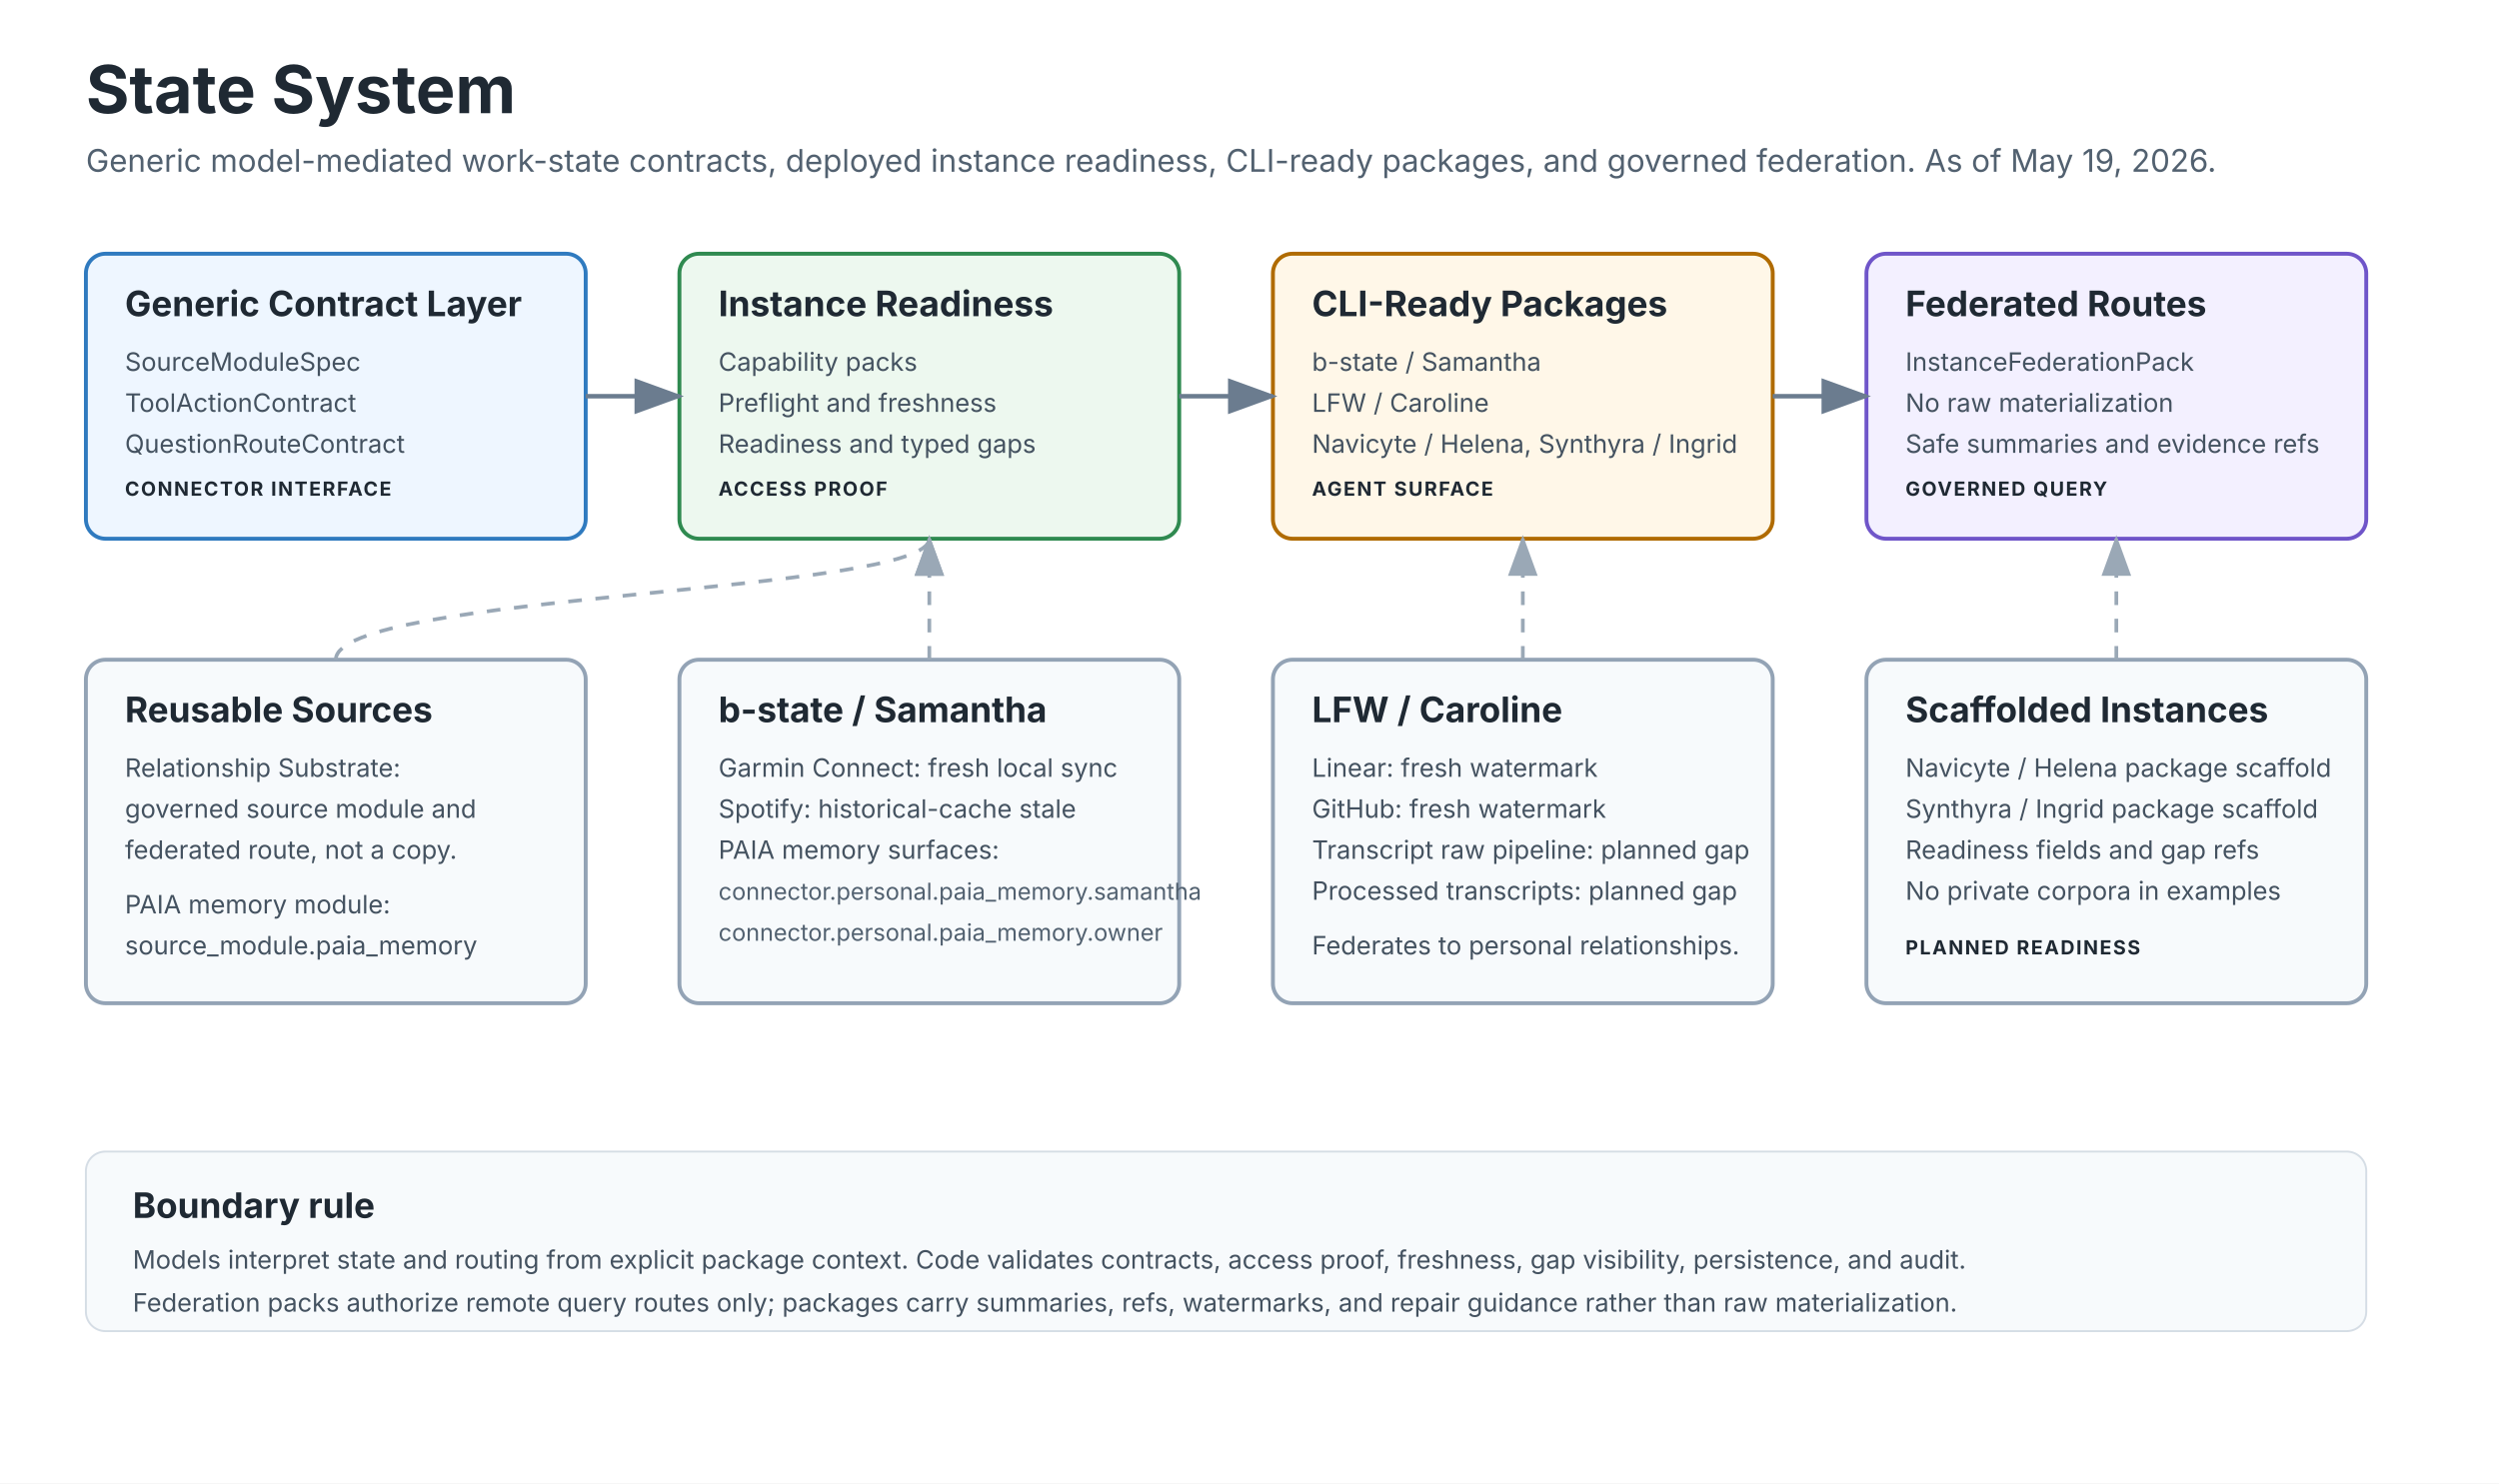
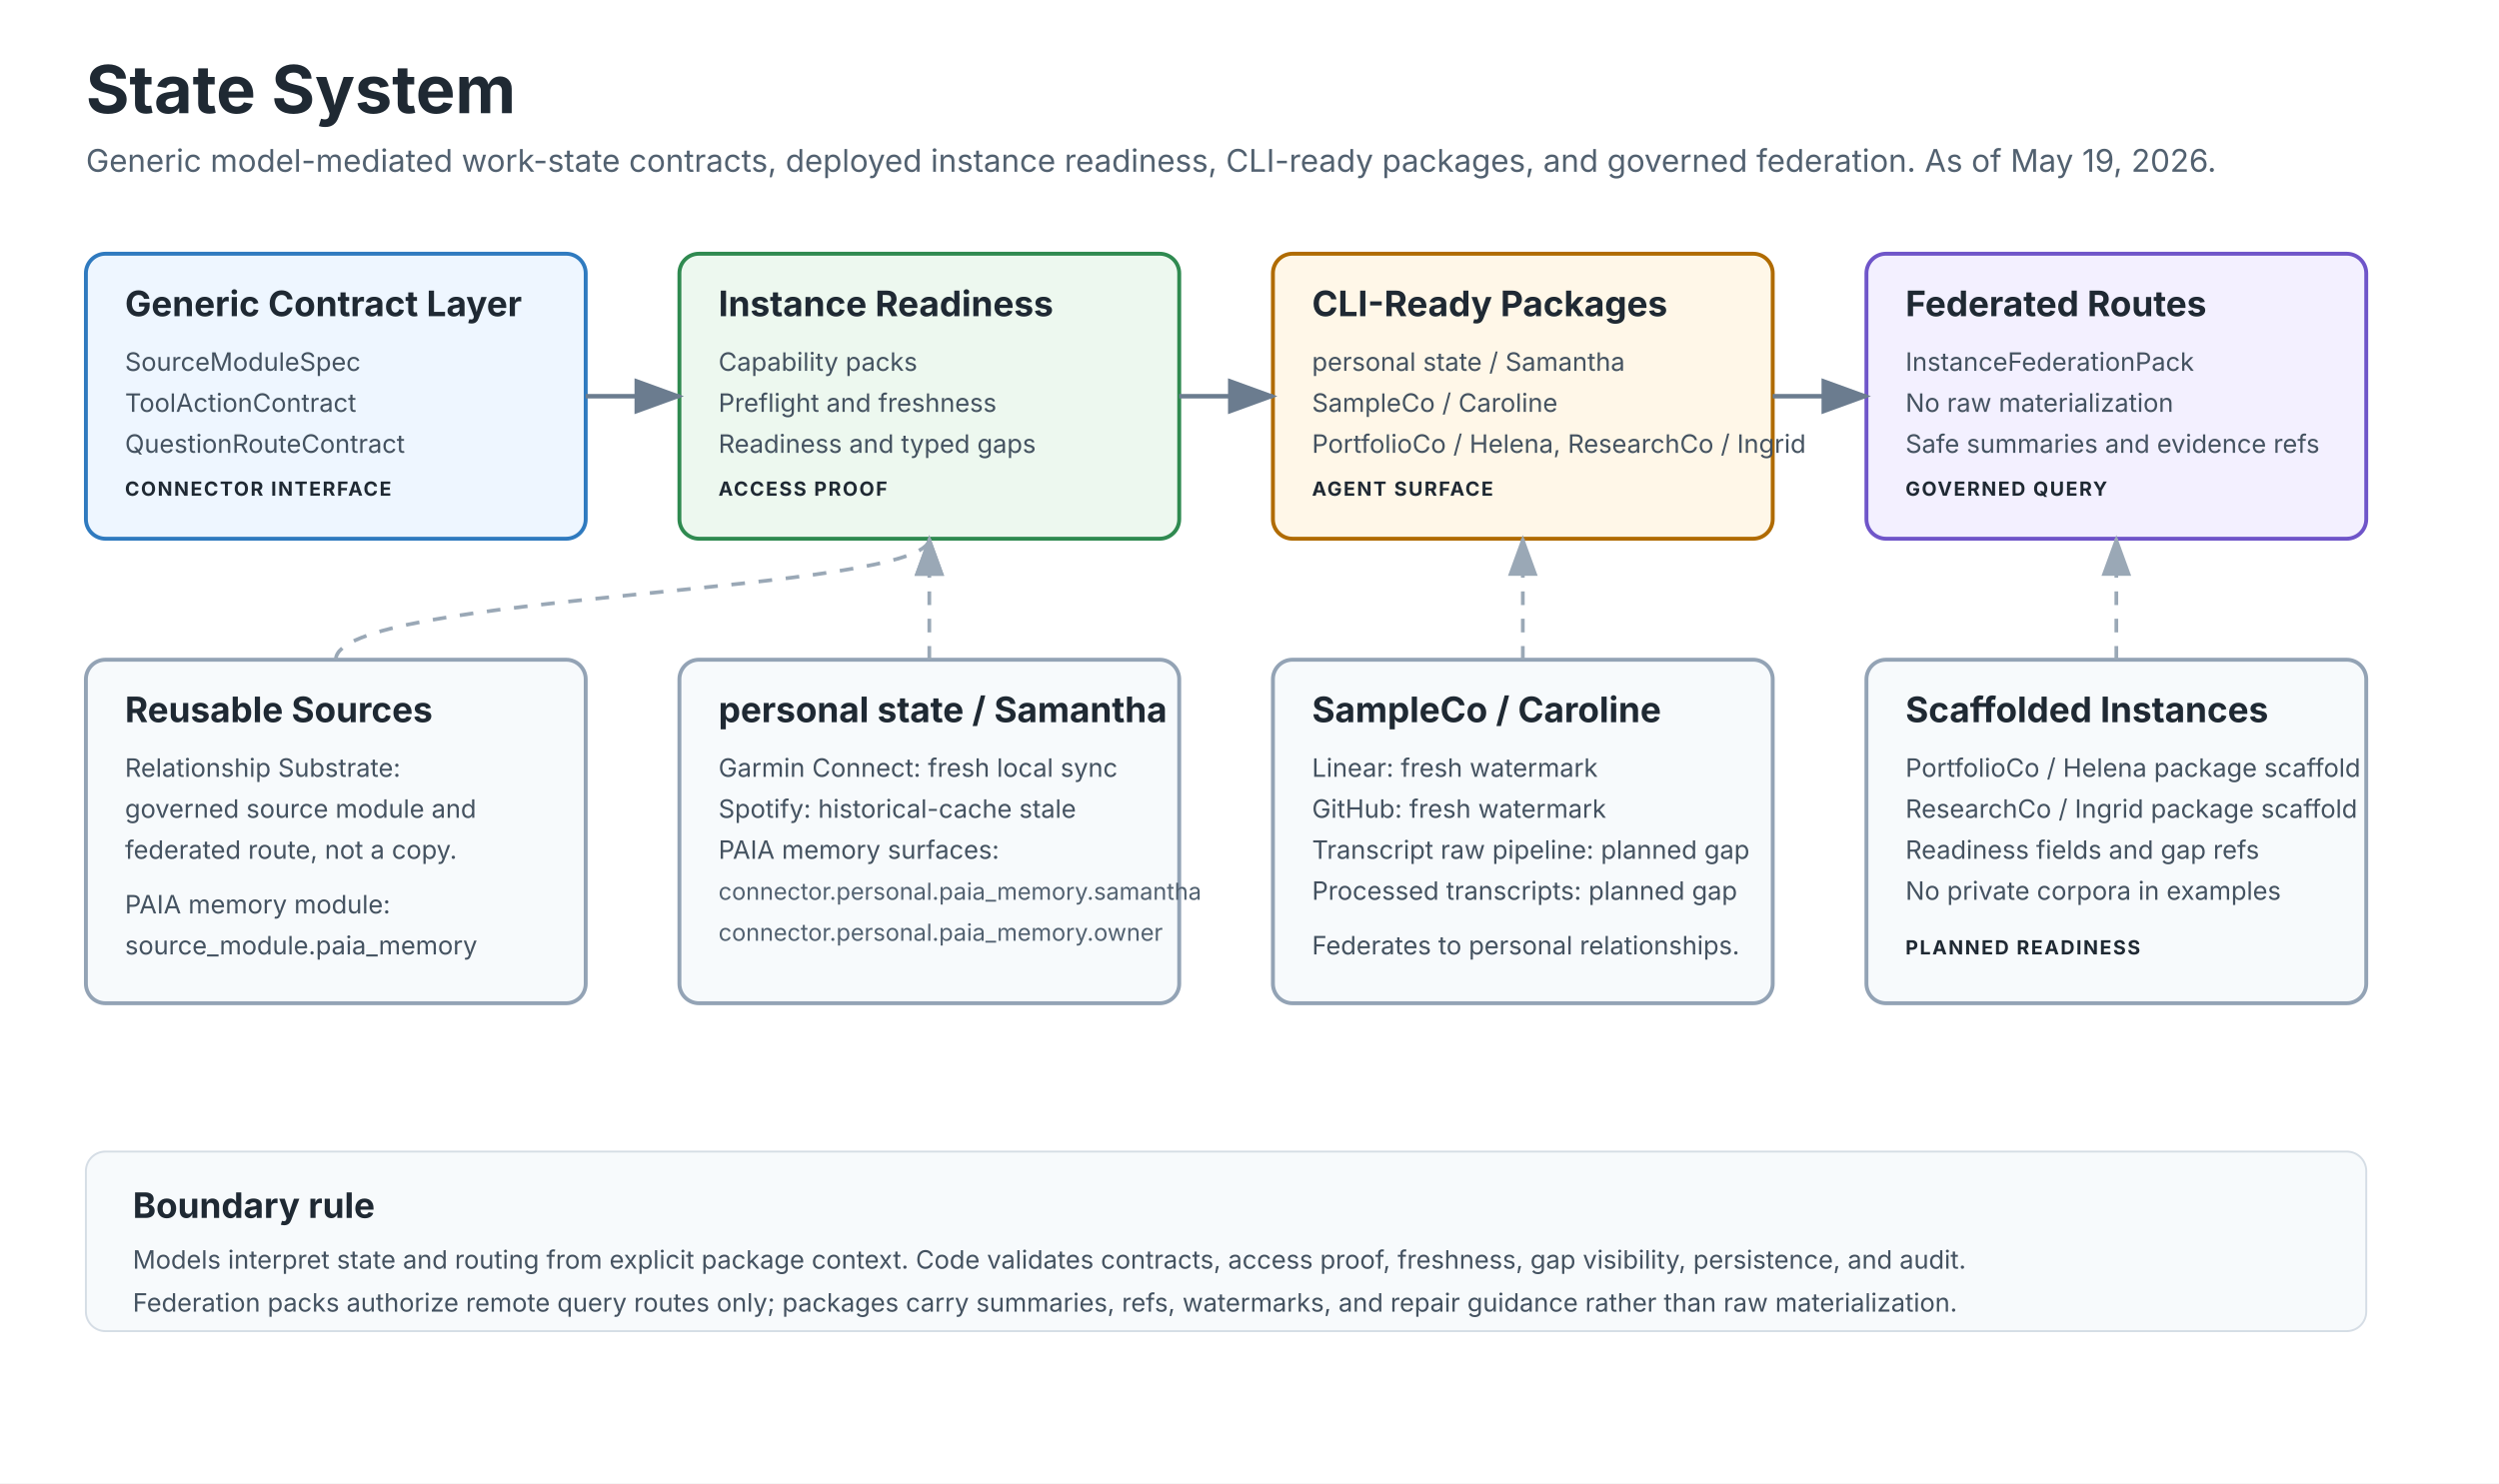
<svg xmlns="http://www.w3.org/2000/svg" viewBox="0 0 1280 760" role="img" aria-labelledby="title desc">
  <style>
    text { font-family: -apple-system, BlinkMacSystemFont, "Segoe UI", sans-serif; fill: #1f2933; }
    .title { font-size: 34px; font-weight: 700; }
    .subtitle { font-size: 16px; fill: #526170; }
    .label { font-size: 18px; font-weight: 700; }
    .body { font-size: 13px; fill: #445260; }
    .small { font-size: 12px; fill: #526170; }
    .badge { font-size: 10px; font-weight: 700; letter-spacing: .08em; }
    .box { stroke-width: 2; rx: 10; }
    .arrow { fill: none; stroke: #6b7c8f; stroke-width: 2.3; marker-end: url(#arrow); }
    .soft-arrow { fill: none; stroke: #9aa8b6; stroke-width: 1.9; stroke-dasharray: 7 7; marker-end: url(#softArrow); }
  </style>
  <defs>
    <marker id="arrow" markerWidth="11" markerHeight="8" refX="10" refY="4" orient="auto">
      <path d="M0,0 L11,4 L0,8 Z" fill="#6b7c8f" />
    </marker>
    <marker id="softArrow" markerWidth="11" markerHeight="8" refX="10" refY="4" orient="auto">
      <path d="M0,0 L11,4 L0,8 Z" fill="#9aa8b6" />
    </marker>
  </defs>
  <rect width="1280" height="760" fill="#ffffff" />
  <text x="44" y="58" class="title">State System</text>
  <text x="44" y="88" class="subtitle">Generic model-mediated work-state contracts, deployed instance readiness, CLI-ready packages, and governed federation. As of May 19, 2026.</text>
  <rect x="44" y="130" width="256" height="146" class="box" fill="#eef6ff" stroke="#2f7abf" />
  <text x="64" y="162" class="label">Generic Contract Layer</text>
  <text x="64" y="190" class="body">SourceModuleSpec</text>
  <text x="64" y="211" class="body">ToolActionContract</text>
  <text x="64" y="232" class="body">QuestionRouteContract</text>
  <text x="64" y="254" class="badge" fill="#2f7abf">CONNECTOR INTERFACE</text>
  <rect x="348" y="130" width="256" height="146" class="box" fill="#edf8ef" stroke="#2f8a50" />
  <text x="368" y="162" class="label">Instance Readiness</text>
  <text x="368" y="190" class="body">Capability packs</text>
  <text x="368" y="211" class="body">Preflight and freshness</text>
  <text x="368" y="232" class="body">Readiness and typed gaps</text>
  <text x="368" y="254" class="badge" fill="#2f8a50">ACCESS PROOF</text>
  <rect x="652" y="130" width="256" height="146" class="box" fill="#fff7e8" stroke="#b06b00" />
  <text x="672" y="162" class="label">CLI-Ready Packages</text>
-   <text x="672" y="190" class="body">b-state / Samantha</text>
-   <text x="672" y="211" class="body">LFW / Caroline</text>
-   <text x="672" y="232" class="body">Navicyte / Helena, Synthyra / Ingrid</text>
+   <text x="672" y="190" class="body">personal state / Samantha</text>
+   <text x="672" y="211" class="body">SampleCo / Caroline</text>
+   <text x="672" y="232" class="body">PortfolioCo / Helena, ResearchCo / Ingrid</text>
  <text x="672" y="254" class="badge" fill="#b06b00">AGENT SURFACE</text>
  <rect x="956" y="130" width="256" height="146" class="box" fill="#f3f0ff" stroke="#6f55c9" />
  <text x="976" y="162" class="label">Federated Routes</text>
  <text x="976" y="190" class="body">InstanceFederationPack</text>
  <text x="976" y="211" class="body">No raw materialization</text>
  <text x="976" y="232" class="body">Safe summaries and evidence refs</text>
  <text x="976" y="254" class="badge" fill="#6f55c9">GOVERNED QUERY</text>
  <path d="M300 203 H348" class="arrow" />
  <path d="M604 203 H652" class="arrow" />
  <path d="M908 203 H956" class="arrow" />
  <rect x="44" y="338" width="256" height="176" class="box" fill="#f7fafc" stroke="#93a3b5" />
  <text x="64" y="370" class="label">Reusable Sources</text>
  <text x="64" y="398" class="body">Relationship Substrate:</text>
  <text x="64" y="419" class="body">governed source module and</text>
  <text x="64" y="440" class="body">federated route, not a copy.</text>
  <text x="64" y="468" class="body">PAIA memory module:</text>
  <text x="64" y="489" class="body">source_module.paia_memory</text>
  <rect x="348" y="338" width="256" height="176" class="box" fill="#f7fafc" stroke="#93a3b5" />
-   <text x="368" y="370" class="label">b-state / Samantha</text>
+   <text x="368" y="370" class="label">personal state / Samantha</text>
  <text x="368" y="398" class="body">Garmin Connect: fresh local sync</text>
  <text x="368" y="419" class="body">Spotify: historical-cache stale</text>
  <text x="368" y="440" class="body">PAIA memory surfaces:</text>
  <text x="368" y="461" class="small">connector.personal.paia_memory.samantha</text>
  <text x="368" y="482" class="small">connector.personal.paia_memory.owner</text>
  <rect x="652" y="338" width="256" height="176" class="box" fill="#f7fafc" stroke="#93a3b5" />
-   <text x="672" y="370" class="label">LFW / Caroline</text>
+   <text x="672" y="370" class="label">SampleCo / Caroline</text>
  <text x="672" y="398" class="body">Linear: fresh watermark</text>
  <text x="672" y="419" class="body">GitHub: fresh watermark</text>
  <text x="672" y="440" class="body">Transcript raw pipeline: planned gap</text>
  <text x="672" y="461" class="body">Processed transcripts: planned gap</text>
  <text x="672" y="489" class="body">Federates to personal relationships.</text>
  <rect x="956" y="338" width="256" height="176" class="box" fill="#f7fafc" stroke="#93a3b5" />
  <text x="976" y="370" class="label">Scaffolded Instances</text>
-   <text x="976" y="398" class="body">Navicyte / Helena package scaffold</text>
-   <text x="976" y="419" class="body">Synthyra / Ingrid package scaffold</text>
+   <text x="976" y="398" class="body">PortfolioCo / Helena package scaffold</text>
+   <text x="976" y="419" class="body">ResearchCo / Ingrid package scaffold</text>
  <text x="976" y="440" class="body">Readiness fields and gap refs</text>
  <text x="976" y="461" class="body">No private corpora in examples</text>
  <text x="976" y="489" class="badge" fill="#6b7280">PLANNED READINESS</text>
  <path d="M172 338 C172 304 476 304 476 276" class="soft-arrow" />
  <path d="M476 338 V276" class="soft-arrow" />
  <path d="M780 338 V276" class="soft-arrow" />
  <path d="M1084 338 V276" class="soft-arrow" />
  <rect x="44" y="590" width="1168" height="92" rx="10" fill="#f7fafc" stroke="#d5dde5" />
  <text x="68" y="624" class="label">Boundary rule</text>
  <text x="68" y="650" class="body">Models interpret state and routing from explicit package context. Code validates contracts, access proof, freshness, gap visibility, persistence, and audit.</text>
  <text x="68" y="672" class="body">Federation packs authorize remote query routes only; packages carry summaries, refs, watermarks, and repair guidance rather than raw materialization.</text>
</svg>
